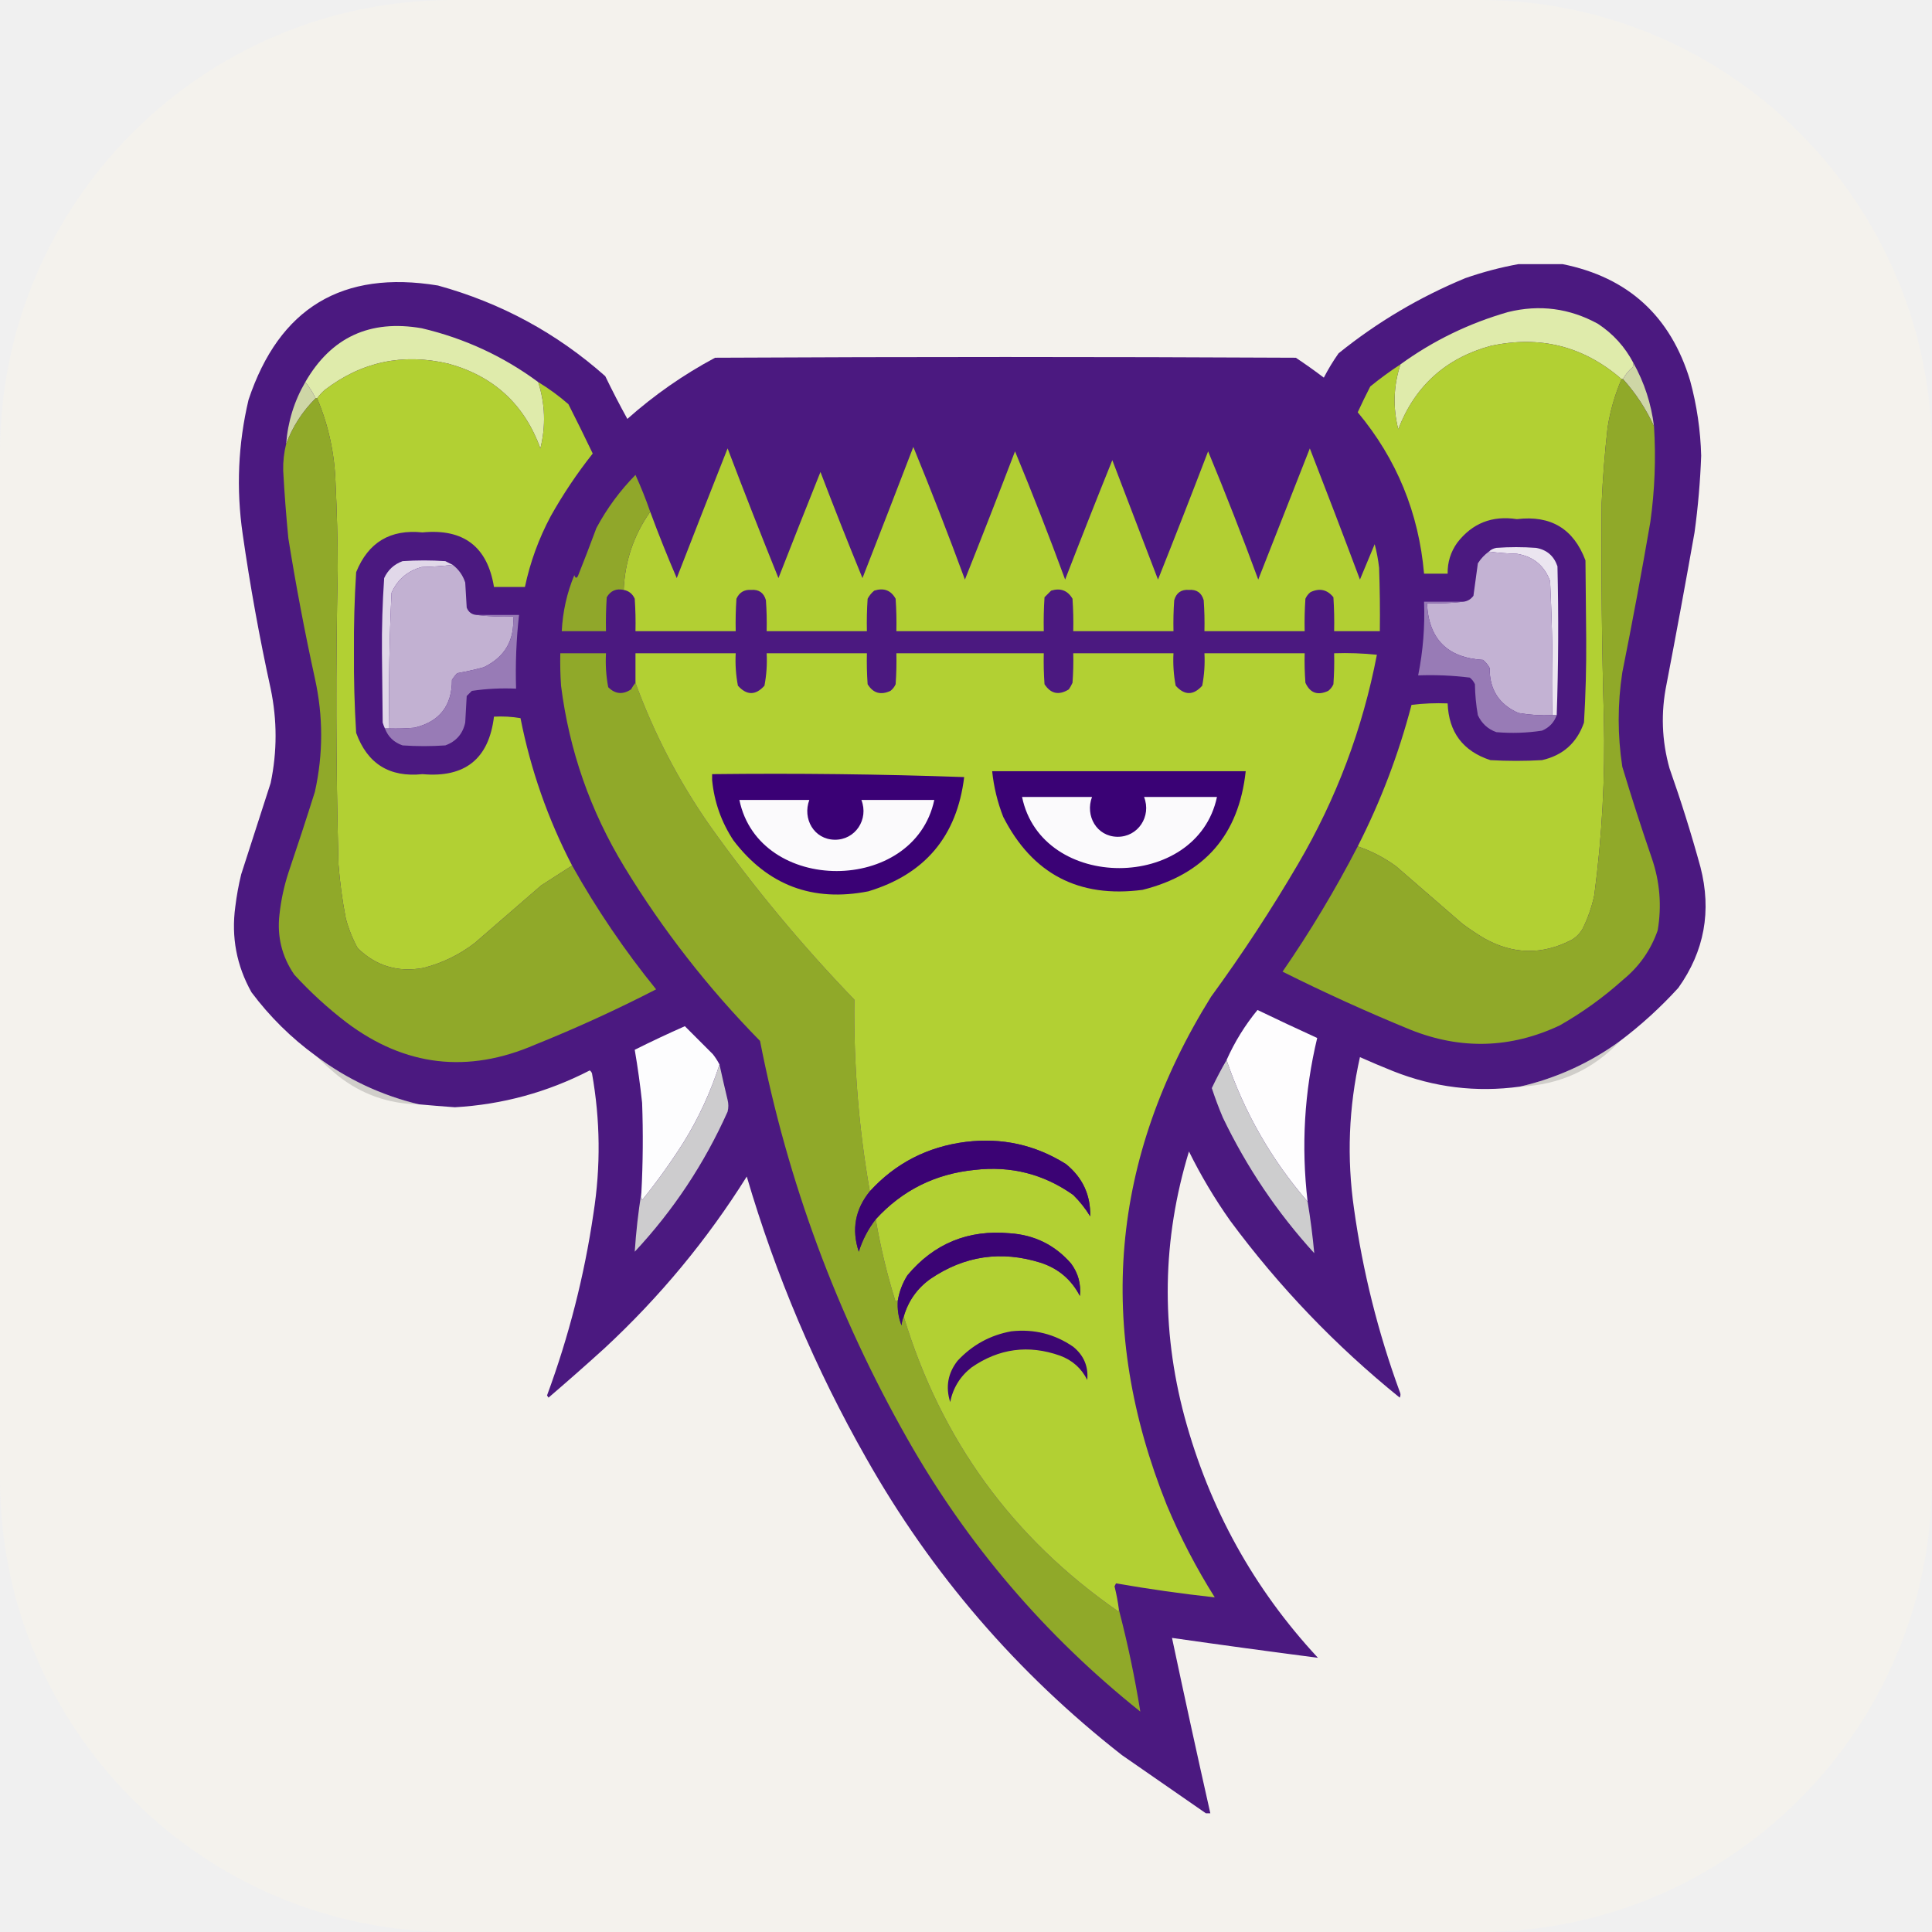
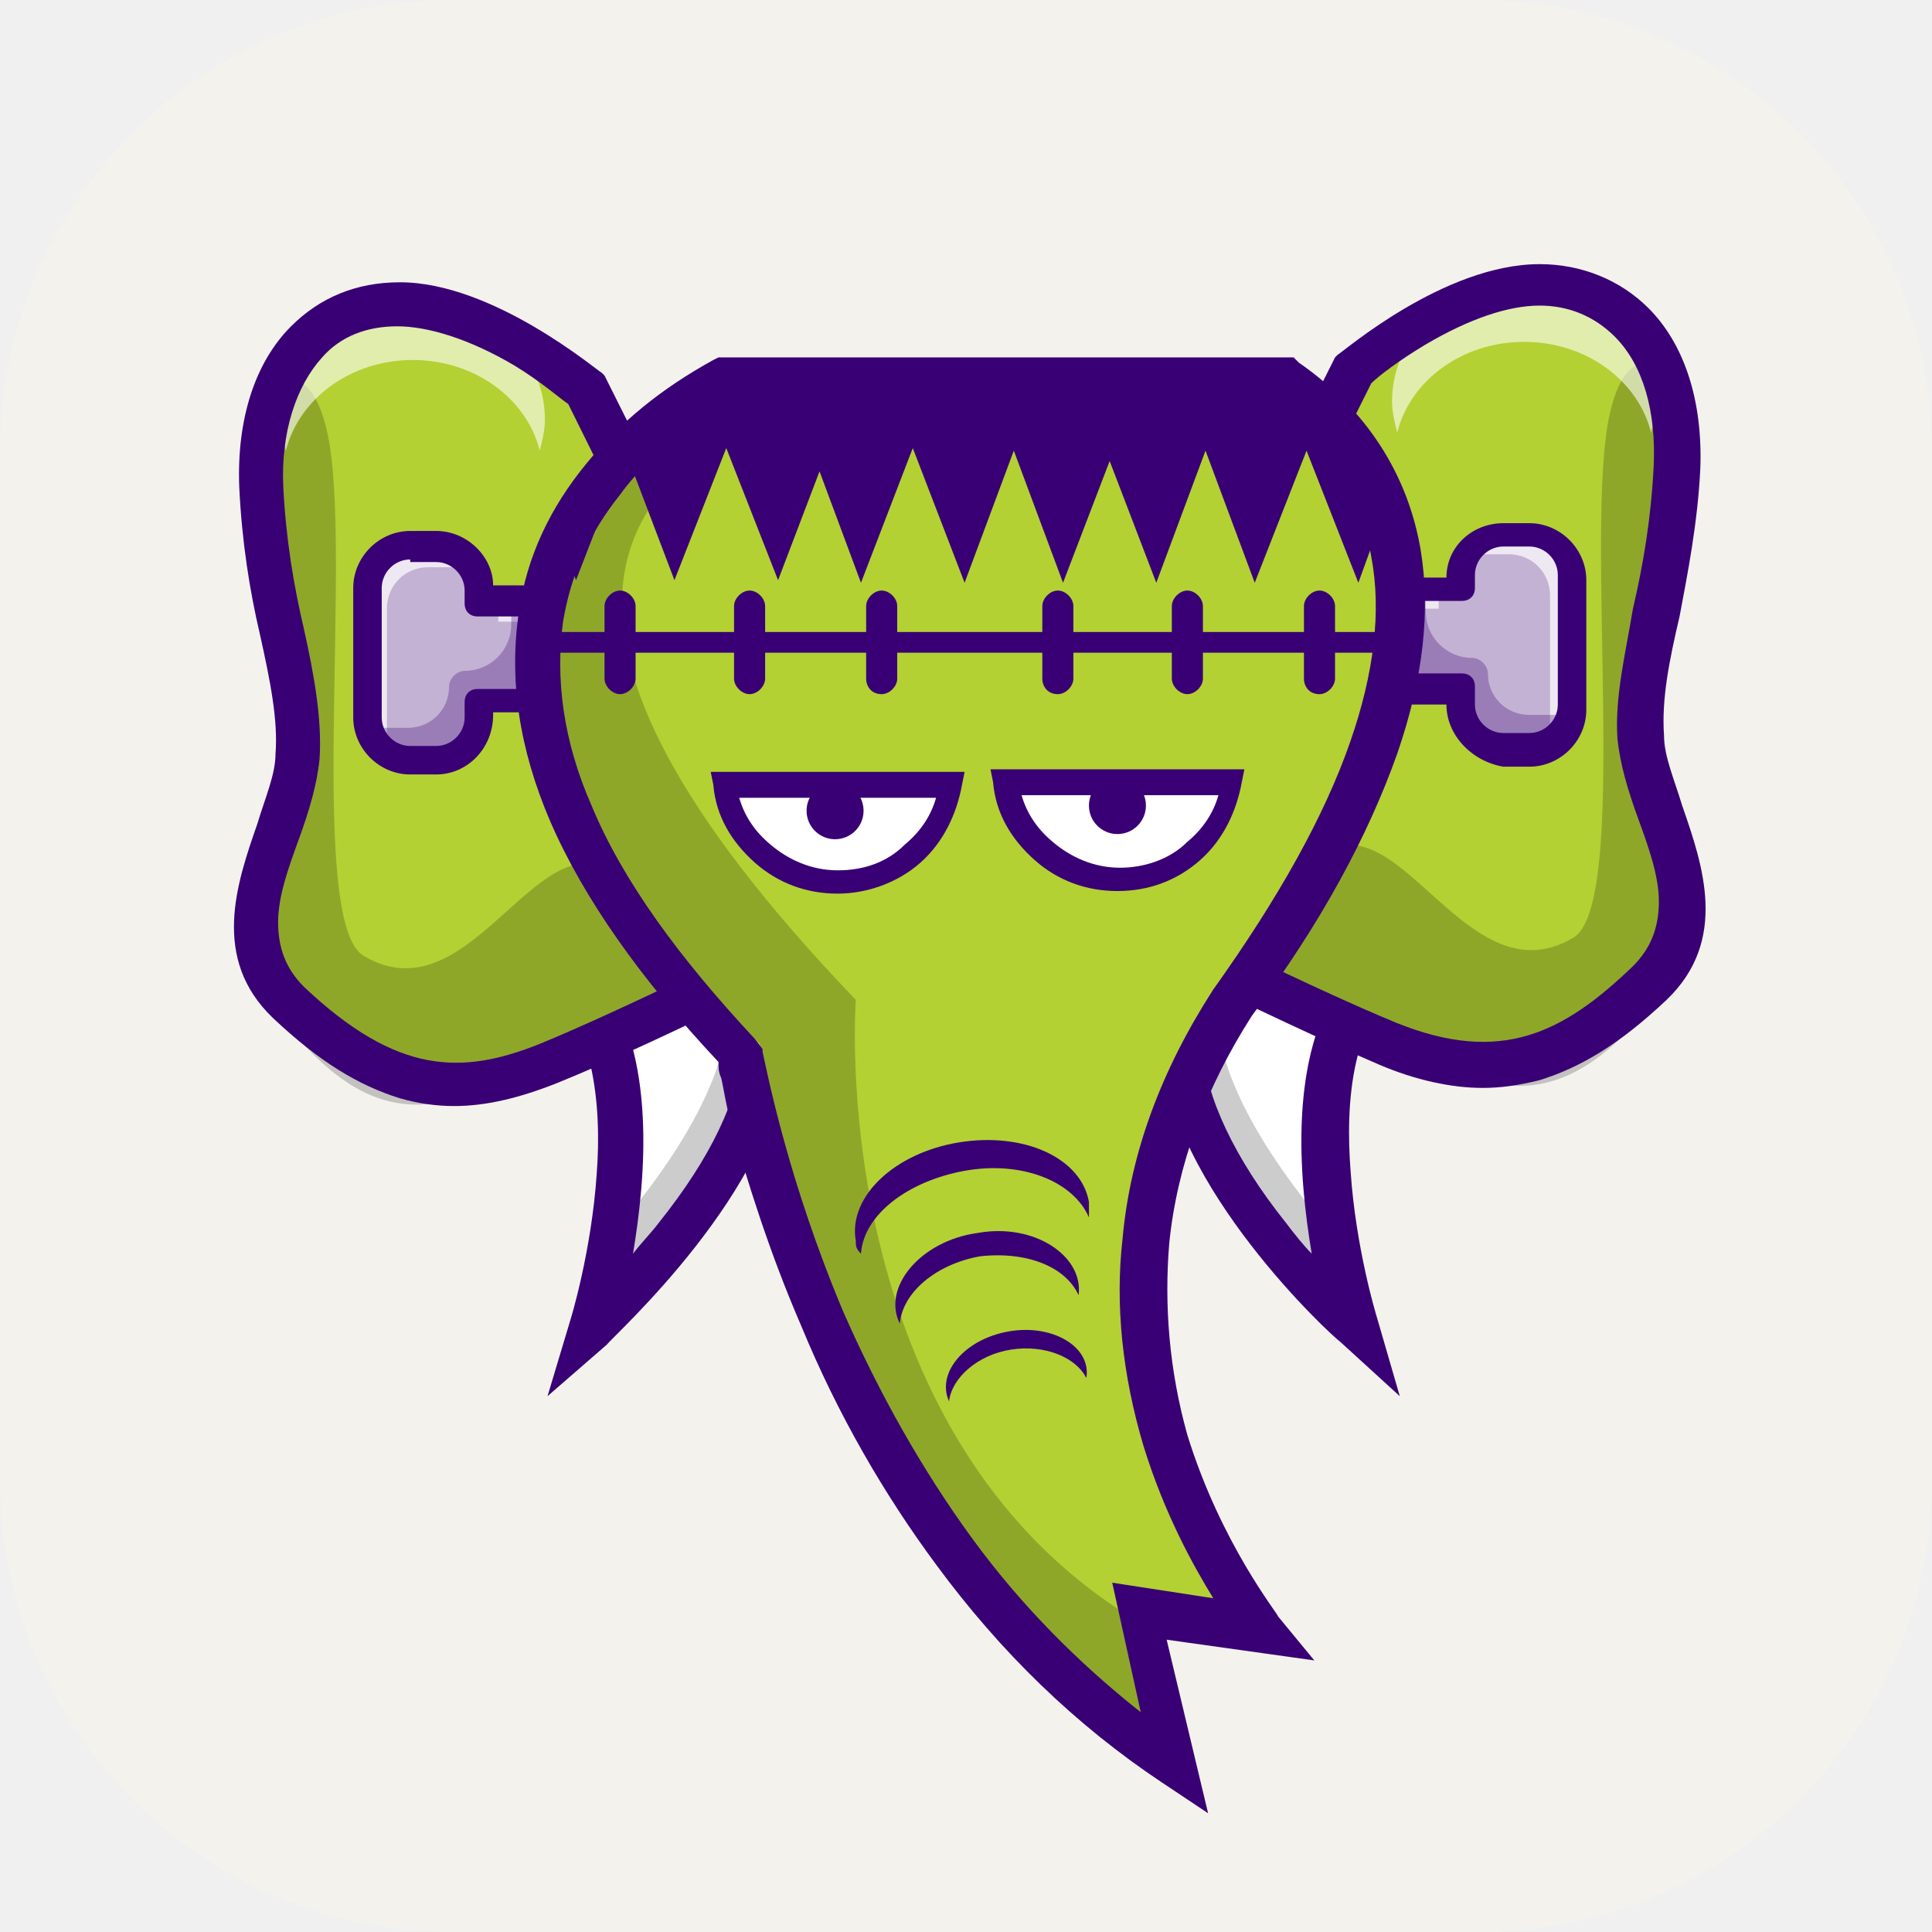
<svg xmlns="http://www.w3.org/2000/svg" width="256" height="256" viewBox="0 0 256 256" fill="none">
  <rect width="256" height="256" rx="60" fill="#F4F2ED" />
-   <path opacity="0.9" fill-rule="evenodd" clip-rule="evenodd" d="M201.195 35H207.055C215.734 36.744 221.365 41.887 223.949 50.43C224.836 53.679 225.328 57.023 225.414 60.391C225.291 63.788 224.998 67.178 224.535 70.547C223.348 77.261 222.111 83.967 220.824 90.664C220.058 94.411 220.189 98.122 221.215 101.796C222.738 106.108 224.106 110.473 225.316 114.882C226.82 120.705 225.843 126.044 222.386 130.898C220.038 133.476 217.456 135.83 214.672 137.929C210.662 140.851 206.234 142.869 201.39 143.984C195.617 144.773 190.018 144.089 184.594 141.933C183.118 141.341 181.653 140.722 180.199 140.077C178.703 146.745 178.443 153.451 179.418 160.195C180.573 168.459 182.602 176.578 185.473 184.413C185.603 184.674 185.603 184.934 185.473 185.194C176.973 178.322 169.484 170.51 163.012 161.757C160.952 158.845 159.124 155.775 157.543 152.577C153.998 164.233 153.803 175.951 156.957 187.733C160.248 199.888 166.141 210.532 174.633 219.667C168.182 218.831 161.736 217.952 155.297 217.03C156.94 224.788 158.632 232.536 160.375 240.272H159.789C156.08 237.698 152.369 235.126 148.656 232.557C134.736 221.659 123.44 208.541 114.77 193.202C108.054 181.389 102.78 168.954 98.95 155.898C93.699 164.279 87.416 171.864 80.102 178.651C77.659 180.867 75.185 183.048 72.68 185.194L72.485 184.901C75.37 177.097 77.432 169.013 78.637 160.78C79.61 154.581 79.545 148.397 78.442 142.226C78.384 142.07 78.282 141.935 78.149 141.835C72.538 144.727 66.581 146.355 60.278 146.718C58.682 146.605 57.087 146.475 55.493 146.327C50.485 145.125 45.928 142.977 41.821 139.882C38.574 137.514 35.742 134.714 33.325 131.484C31.348 127.954 30.632 124.178 31.177 120.156C31.353 118.709 31.613 117.275 31.958 115.859C33.259 111.824 34.561 107.788 35.864 103.75C36.733 99.591 36.733 95.425 35.864 91.25C34.376 84.462 33.138 77.621 32.153 70.742C31.288 64.761 31.548 58.837 32.934 52.969C36.999 40.796 45.365 35.751 58.032 37.832C66.38 40.133 73.769 44.137 80.2 49.844C81.124 51.758 82.101 53.647 83.129 55.508C86.669 52.356 90.57 49.636 94.751 47.402C120.401 47.272 146.052 47.272 171.703 47.402C172.967 48.243 174.204 49.122 175.414 50.039C175.992 48.916 176.643 47.842 177.367 46.816C182.463 42.704 188.062 39.383 194.164 36.855C196.484 36.048 198.828 35.429 201.195 35Z" fill="#390174" />
-   <path fill-rule="evenodd" clip-rule="evenodd" d="M216.429 48.086C216.459 48.287 216.425 48.492 216.332 48.672C215.793 49.111 215.369 49.632 215.062 50.234H214.867C209.851 45.871 204.056 44.407 197.484 45.84C191.553 47.475 187.484 51.154 185.277 56.875C184.545 53.978 184.643 51.114 185.57 48.281C189.889 45.146 194.641 42.835 199.828 41.348C204.006 40.321 207.976 40.842 211.742 42.91C213.756 44.24 215.318 45.965 216.429 48.086ZM71.313 50.625C72.239 53.517 72.337 56.447 71.606 59.414C69.476 53.573 65.407 49.83 59.399 48.184C53.35 46.767 47.882 47.939 42.993 51.699C42.634 52.025 42.307 52.385 42.017 52.773H41.821C41.445 52.009 40.987 51.289 40.454 50.625C43.88 44.682 49.023 42.306 55.884 43.496C61.541 44.828 66.684 47.204 71.313 50.625Z" fill="#DFEBAB" />
-   <path fill-rule="evenodd" clip-rule="evenodd" d="M214.867 50.234C213.976 52.296 213.359 54.444 213.012 56.68C212.639 59.99 212.378 63.312 212.23 66.64C212.154 76.147 212.252 85.652 212.523 95.156C212.707 103.005 212.283 110.818 211.254 118.593C210.93 120.152 210.405 121.662 209.691 123.085C209.342 123.696 208.837 124.201 208.226 124.55C204.357 126.55 200.517 126.485 196.703 124.355C195.694 123.753 194.717 123.101 193.773 122.402L184.984 114.785C183.414 113.642 181.723 112.763 179.906 112.148C182.955 106.163 185.33 99.913 187.035 93.398C188.613 93.206 190.209 93.141 191.82 93.203C191.965 97.026 193.853 99.532 197.484 100.722C199.764 100.853 202.041 100.853 204.32 100.722C207.097 100.093 208.953 98.433 209.887 95.742C210.109 92.035 210.207 88.322 210.179 84.609C210.146 81.159 210.115 77.708 210.082 74.258C208.512 70.069 205.484 68.246 201 68.789C197.723 68.285 195.086 69.326 193.09 71.914C192.217 73.141 191.793 74.508 191.82 76.015H188.695C187.992 67.942 185.062 60.813 179.906 54.629C180.434 53.478 180.986 52.338 181.566 51.211C182.849 50.165 184.186 49.187 185.57 48.281C184.643 51.114 184.545 53.979 185.277 56.875C187.484 51.154 191.553 47.475 197.484 45.84C204.056 44.407 209.851 45.872 214.867 50.234ZM71.313 50.625C72.729 51.485 74.069 52.465 75.317 53.555C76.417 55.723 77.492 57.904 78.54 60.097C76.466 62.712 74.605 65.487 72.973 68.398C71.387 71.368 70.248 74.493 69.555 77.773H65.454C64.583 72.433 61.425 70.024 55.981 70.547C51.721 70.105 48.791 71.862 47.192 75.82C46.969 79.331 46.872 82.849 46.899 86.367C46.873 89.95 46.971 93.533 47.192 97.109C48.687 101.21 51.617 103.033 55.981 102.578C61.626 103.082 64.784 100.543 65.454 94.961C66.629 94.896 67.808 94.962 68.969 95.156C70.317 101.998 72.595 108.508 75.805 114.687C74.442 115.571 73.074 116.45 71.704 117.324L62.915 124.941C60.871 126.516 58.592 127.623 56.079 128.261C52.701 128.871 49.804 127.992 47.388 125.624C46.715 124.388 46.191 123.077 45.825 121.718C45.359 119.33 45.033 116.917 44.849 114.492C44.507 101.474 44.475 88.449 44.751 75.43C44.742 71.587 44.644 67.744 44.458 63.906C44.328 60.031 43.514 56.32 42.016 52.773C42.306 52.385 42.634 52.025 42.993 51.699C47.882 47.939 53.35 46.767 59.399 48.184C65.407 49.83 69.476 53.573 71.606 59.414C72.337 56.447 72.239 53.517 71.313 50.625Z" fill="#B2D033" />
-   <path fill-rule="evenodd" clip-rule="evenodd" d="M216.429 48.086C217.883 50.689 218.795 53.489 219.164 56.484C218.117 54.198 216.75 52.115 215.062 50.234C215.369 49.632 215.793 49.111 216.332 48.672C216.426 48.487 216.459 48.291 216.429 48.086Z" fill="#CED6A6" />
-   <path fill-rule="evenodd" clip-rule="evenodd" d="M214.867 50.234H215.062C216.75 52.115 218.117 54.198 219.164 56.484C219.43 60.722 219.266 64.975 218.676 69.18C217.529 75.837 216.292 82.478 214.965 89.101C214.324 93.27 214.324 97.436 214.965 101.601C216.189 105.662 217.491 109.7 218.871 113.71C219.943 116.835 220.203 120.025 219.652 123.281C218.742 125.886 217.213 128.067 215.062 129.824C212.489 132.138 209.673 134.168 206.664 135.878C200.185 138.921 193.611 139.116 186.937 136.464C181.179 134.106 175.511 131.532 169.945 128.749C173.614 123.432 176.941 117.887 179.906 112.148C181.723 112.763 183.414 113.642 184.984 114.785L193.773 122.402C194.717 123.101 195.694 123.753 196.703 124.355C200.517 126.485 204.357 126.55 208.226 124.55C208.836 124.201 209.342 123.696 209.691 123.085C210.405 121.662 210.93 120.152 211.254 118.593C212.283 110.818 212.707 103.005 212.523 95.156C212.252 85.653 212.154 76.147 212.23 66.64C212.378 63.312 212.639 59.99 213.012 56.68C213.359 54.444 213.976 52.296 214.867 50.234Z" fill="#90A929" />
-   <path fill-rule="evenodd" clip-rule="evenodd" d="M40.454 50.625C40.987 51.289 41.445 52.009 41.821 52.773C40.074 54.513 38.771 56.531 37.915 58.828C38.137 55.884 38.983 53.15 40.454 50.625Z" fill="#CED6A6" />
-   <path fill-rule="evenodd" clip-rule="evenodd" d="M41.821 52.773H42.016C43.514 56.32 44.328 60.031 44.458 63.906C44.644 67.744 44.742 71.587 44.751 75.429C44.475 88.449 44.507 101.474 44.849 114.492C45.033 116.917 45.359 119.33 45.825 121.718C46.191 123.077 46.715 124.388 47.388 125.624C49.804 127.992 52.701 128.871 56.079 128.261C58.592 127.623 60.871 126.516 62.915 124.941L71.704 117.324C73.074 116.45 74.441 115.571 75.805 114.687C79.042 120.463 82.767 125.951 86.938 131.093C81.716 133.781 76.371 136.225 70.922 138.417C61.993 142.286 53.659 141.31 45.923 135.488C43.429 133.58 41.109 131.456 38.989 129.14C37.337 126.721 36.686 124.052 37.036 121.132C37.24 119.274 37.633 117.442 38.208 115.664C39.419 112.096 40.591 108.515 41.724 104.921C42.834 99.916 42.834 94.903 41.724 89.882C40.376 83.732 39.204 77.545 38.208 71.328C37.915 68.338 37.687 65.343 37.524 62.344C37.501 61.126 37.631 59.954 37.915 58.828C38.771 56.531 40.074 54.513 41.821 52.773Z" fill="#90A929" />
-   <path fill-rule="evenodd" clip-rule="evenodd" d="M82.641 78.164C82.806 74.347 83.978 70.897 86.157 67.812C87.252 70.772 88.424 73.703 89.672 76.601C91.899 70.865 94.145 65.135 96.411 59.414C98.598 65.166 100.845 70.895 103.149 76.601C104.985 71.906 106.84 67.219 108.715 62.539C110.512 67.249 112.368 71.937 114.282 76.601C116.547 70.815 118.793 65.02 121.02 59.219C123.406 65.036 125.685 70.896 127.856 76.797C130.108 71.148 132.322 65.484 134.496 59.804C136.826 65.423 139.04 71.088 141.137 76.797C143.182 71.508 145.265 66.235 147.387 60.976L153.442 76.797C155.694 71.148 157.908 65.484 160.082 59.804C162.408 65.416 164.623 71.08 166.723 76.797C169.004 70.996 171.281 65.202 173.559 59.414C175.81 65.193 178.024 70.988 180.199 76.797C180.852 75.228 181.504 73.665 182.152 72.109C182.424 73.135 182.619 74.18 182.738 75.234C182.836 78.033 182.869 80.832 182.836 83.632H176.781C176.814 82.134 176.781 80.636 176.684 79.14C175.871 78.123 174.861 77.895 173.656 78.457C173.358 78.688 173.123 78.99 172.973 79.336C172.875 80.766 172.842 82.199 172.875 83.632H159.594C159.626 82.264 159.594 80.897 159.496 79.531C159.216 78.545 158.565 78.089 157.543 78.164C156.521 78.089 155.87 78.545 155.59 79.531C155.492 80.897 155.46 82.264 155.492 83.632H142.211C142.244 82.199 142.211 80.766 142.114 79.336C141.473 78.24 140.53 77.882 139.281 78.261L138.403 79.14C138.305 80.636 138.273 82.134 138.305 83.632H118.774C118.806 82.199 118.774 80.766 118.676 79.336C118.055 78.216 117.111 77.858 115.844 78.261C115.482 78.557 115.183 78.922 114.965 79.336C114.868 80.766 114.835 82.2 114.868 83.632H101.586C101.619 82.264 101.586 80.897 101.489 79.531C101.209 78.545 100.558 78.089 99.536 78.164C98.611 78.105 97.96 78.495 97.582 79.336C97.485 80.766 97.452 82.2 97.485 83.632H84.204C84.236 82.199 84.204 80.766 84.106 79.336C83.817 78.688 83.329 78.297 82.641 78.164Z" fill="#B2CF33" />
-   <path fill-rule="evenodd" clip-rule="evenodd" d="M86.157 67.812C83.978 70.897 82.806 74.347 82.641 78.164C81.647 77.954 80.899 78.28 80.395 79.14C80.297 80.636 80.265 82.134 80.297 83.632H74.438C74.562 81.054 75.116 78.58 76.098 76.211C76.243 76.63 76.406 76.662 76.587 76.308C77.427 74.203 78.241 72.087 79.028 69.961C80.42 67.365 82.145 65.022 84.204 62.929C84.931 64.526 85.582 66.155 86.157 67.812Z" fill="#90A72A" />
-   <path fill-rule="evenodd" clip-rule="evenodd" d="M206.273 94.765H205.687C205.781 88.829 205.683 82.904 205.394 76.992C204.633 74.934 203.168 73.73 201 73.379C199.728 73.345 198.49 73.247 197.289 73.086C197.551 72.833 197.877 72.671 198.265 72.597C200.023 72.467 201.781 72.467 203.539 72.597C204.963 72.849 205.906 73.663 206.371 75.039C206.529 81.62 206.498 88.196 206.273 94.765Z" fill="#EBE5F0" />
-   <path fill-rule="evenodd" clip-rule="evenodd" d="M197.289 73.086C198.49 73.247 199.728 73.345 201 73.379C203.168 73.73 204.633 74.934 205.394 76.992C205.683 82.904 205.781 88.829 205.687 94.765C204.178 94.826 202.681 94.728 201.195 94.472C198.625 93.341 197.355 91.356 197.387 88.515C197.169 88.102 196.87 87.736 196.508 87.441C191.767 87.16 189.293 84.653 189.086 79.922C190.75 79.985 192.377 79.92 193.969 79.726C194.496 79.642 194.918 79.381 195.238 78.945C195.441 77.518 195.637 76.086 195.824 74.648C196.215 74.03 196.703 73.509 197.289 73.086Z" fill="#C3B2D3" />
-   <path fill-rule="evenodd" clip-rule="evenodd" d="M59.985 74.844C58.623 75.007 57.255 75.105 55.884 75.136C54.011 75.641 52.677 76.78 51.88 78.554C51.593 84.539 51.495 90.532 51.587 96.523H51.001C50.883 96.27 50.786 96.009 50.708 95.742L50.61 86.465C50.581 83.174 50.679 79.884 50.903 76.601C51.404 75.515 52.217 74.767 53.344 74.355C55.23 74.225 57.123 74.225 59.009 74.355L59.985 74.844Z" fill="#E1D8E9" />
-   <path fill-rule="evenodd" clip-rule="evenodd" d="M59.985 74.844C60.776 75.447 61.33 76.228 61.645 77.187L61.841 80.507C62.067 81.092 62.49 81.418 63.11 81.484C64.702 81.678 66.329 81.743 67.993 81.679C68.203 84.818 66.9 87.064 64.087 88.418C62.928 88.733 61.755 88.994 60.571 89.199C60.32 89.473 60.092 89.767 59.887 90.078C59.896 93.518 58.236 95.634 54.907 96.425C53.802 96.523 52.695 96.555 51.587 96.523C51.495 90.524 51.593 84.534 51.88 78.554C52.677 76.78 54.011 75.641 55.884 75.136C57.255 75.105 58.623 75.007 59.985 74.844Z" fill="#C2B1D2" />
-   <path fill-rule="evenodd" clip-rule="evenodd" d="M193.969 79.726C192.377 79.92 190.75 79.985 189.086 79.922C189.293 84.653 191.768 87.16 196.508 87.441C196.87 87.736 197.169 88.102 197.387 88.515C197.355 91.356 198.625 93.341 201.195 94.472C202.678 94.728 204.184 94.826 205.687 94.765H206.273C205.926 95.731 205.275 96.415 204.32 96.816C202.317 97.122 200.284 97.187 198.266 97.011C197.142 96.605 196.33 95.857 195.824 94.765C195.585 93.411 195.455 92.039 195.434 90.664C195.283 90.318 195.048 90.016 194.75 89.785C192.483 89.504 190.197 89.406 187.914 89.492C188.559 86.279 188.822 83.001 188.695 79.726H193.969ZM63.11 81.484H68.774C68.412 84.726 68.282 87.989 68.383 91.25C66.425 91.161 64.464 91.259 62.524 91.543L61.841 92.226L61.645 95.742C61.325 97.234 60.447 98.243 59.009 98.769C57.12 98.899 55.233 98.899 53.344 98.769C52.203 98.376 51.422 97.627 51.001 96.523H51.587C52.695 96.555 53.802 96.523 54.907 96.425C58.236 95.634 59.896 93.518 59.888 90.078C60.092 89.767 60.32 89.473 60.571 89.199C61.755 88.994 62.928 88.733 64.087 88.418C66.9 87.064 68.203 84.818 67.993 81.679C66.329 81.743 64.702 81.678 63.11 81.484Z" fill="#987BB6" />
-   <path fill-rule="evenodd" clip-rule="evenodd" d="M84.204 90.468C86.668 97.22 89.956 103.535 94.067 109.414C99.858 117.552 106.238 125.234 113.207 132.46C113.101 141.018 113.784 149.482 115.258 157.851C113.309 160.246 112.821 162.915 113.793 165.859C114.289 164.281 115.038 162.848 116.039 161.562C116.672 165.263 117.552 168.917 118.676 172.499C118.751 172.391 118.849 172.326 118.969 172.304C118.881 173.452 119.044 174.559 119.457 175.624C119.495 175.193 119.592 174.802 119.75 174.452C124.691 190.783 134.164 203.803 148.168 213.515C148.246 213.47 148.279 213.405 148.266 213.319C149.425 217.764 150.37 222.261 151.098 226.796C138.465 216.706 128.179 204.662 120.239 190.663C110.874 174.159 104.364 156.581 100.708 137.929C93.823 130.918 87.833 123.236 82.739 114.882C78.23 107.475 75.43 99.467 74.341 90.859C74.243 89.429 74.21 87.995 74.243 86.562H80.297C80.212 88.066 80.311 89.574 80.591 91.054C81.507 91.975 82.516 92.073 83.618 91.347C83.785 91.037 83.981 90.743 84.204 90.468Z" fill="#90A929" />
-   <path fill-rule="evenodd" clip-rule="evenodd" d="M148.266 213.319C148.279 213.405 148.246 213.47 148.168 213.515C134.164 203.803 124.691 190.783 119.75 174.452C120.348 172.39 121.52 170.729 123.266 169.472C127.793 166.388 132.676 165.672 137.914 167.323C140.238 168.085 141.963 169.55 143.09 171.718C143.258 170.137 142.867 168.705 141.918 167.421C139.781 164.969 137.079 163.635 133.813 163.417C128.292 162.912 123.768 164.767 120.239 168.984C119.593 170.013 119.17 171.12 118.969 172.304C118.849 172.326 118.751 172.391 118.676 172.499C117.552 168.917 116.672 165.263 116.039 161.562C119.541 157.728 123.903 155.547 129.125 155.019C133.939 154.455 138.301 155.562 142.211 158.339C143.072 159.188 143.827 160.139 144.457 161.171C144.525 158.345 143.451 156.033 141.235 154.238C137.175 151.693 132.748 150.717 127.953 151.308C122.886 151.953 118.654 154.134 115.258 157.851C113.784 149.482 113.101 141.018 113.207 132.46C106.238 125.234 99.858 117.552 94.067 109.414C89.956 103.535 86.668 97.22 84.204 90.468V86.562H97.485C97.408 88.001 97.506 89.444 97.778 90.859C98.95 92.161 100.122 92.161 101.293 90.859C101.565 89.444 101.663 88.001 101.586 86.562H114.868C114.835 87.931 114.868 89.298 114.965 90.664C115.691 91.849 116.7 92.142 117.993 91.543C118.29 91.311 118.525 91.009 118.676 90.664C118.774 89.298 118.806 87.931 118.774 86.562H138.305C138.273 87.931 138.305 89.298 138.403 90.664C139.232 91.937 140.306 92.164 141.625 91.347C141.813 91.069 141.977 90.775 142.114 90.468C142.211 89.168 142.244 87.866 142.211 86.562H155.492C155.415 88.001 155.514 89.444 155.785 90.859C156.957 92.161 158.129 92.161 159.301 90.859C159.573 89.444 159.671 88.001 159.594 86.562H172.875C172.842 87.866 172.875 89.168 172.973 90.468C173.594 91.835 174.604 92.193 176 91.543C176.298 91.312 176.533 91.01 176.684 90.664C176.781 89.298 176.814 87.931 176.781 86.562C178.674 86.497 180.562 86.563 182.445 86.757C180.551 96.6 177.068 105.844 171.996 114.492C168.454 120.541 164.608 126.408 160.473 132.07C147.132 153.507 145.179 175.967 154.613 199.452C156.389 203.689 158.512 207.772 160.961 211.659C156.581 211.178 152.217 210.559 147.875 209.804L147.68 210.194C147.938 211.223 148.133 212.267 148.266 213.319Z" fill="#B2D033" />
-   <path fill-rule="evenodd" clip-rule="evenodd" d="M131.469 102.187H165.063C164.156 110.612 159.6 115.853 151.391 117.91C142.939 119.02 136.787 115.797 132.934 108.242C132.172 106.3 131.679 104.263 131.469 102.187Z" fill="#3A0275" />
-   <path fill-rule="evenodd" clip-rule="evenodd" d="M127.758 102.968C116.63 102.578 105.494 102.447 94.36 102.578V103.359C94.174 103.082 94.109 102.756 94.165 102.382H127.953C128 102.635 127.935 102.83 127.758 102.968Z" fill="#B2D033" />
-   <path fill-rule="evenodd" clip-rule="evenodd" d="M127.758 102.968C126.807 110.786 122.576 115.832 115.063 118.105C107.686 119.553 101.729 117.307 97.192 111.367C95.585 108.933 94.641 106.264 94.36 103.359V102.578C105.56 102.448 116.692 102.578 127.758 102.968Z" fill="#3A0175" />
-   <path fill-rule="evenodd" clip-rule="evenodd" d="M173.266 159.218C168.484 153.696 164.904 147.446 162.524 140.468C163.596 138.062 164.963 135.849 166.625 133.828C169.249 135.091 171.886 136.328 174.535 137.538C172.828 144.667 172.404 151.893 173.266 159.218Z" fill="#FEFDFE" />
-   <path fill-rule="evenodd" clip-rule="evenodd" d="M95.336 141.054C94.171 144.687 92.564 148.164 90.551 151.406C88.874 154.046 87.048 156.589 85.083 159.023C84.987 158.707 84.953 158.375 84.985 158.046C85.196 154.078 85.228 150.103 85.083 146.132C84.832 143.779 84.506 141.434 84.106 139.101C86.294 138.007 88.509 136.965 90.747 135.976L94.457 139.687C94.793 140.114 95.088 140.571 95.336 141.054Z" fill="#FDFDFE" />
-   <path opacity="0.15" fill-rule="evenodd" clip-rule="evenodd" d="M214.672 137.929C211.08 141.742 206.654 143.76 201.39 143.984C206.234 142.869 210.662 140.851 214.672 137.929Z" fill="#010003" />
-   <path fill-rule="evenodd" clip-rule="evenodd" d="M162.524 140.468C164.904 147.446 168.484 153.696 173.266 159.218C173.642 161.485 173.935 163.765 174.145 166.054C169.234 160.665 165.199 154.675 162.035 148.085C161.492 146.804 161.004 145.501 160.57 144.179C161.169 142.915 161.821 141.677 162.524 140.468Z" fill="#CDCDCE" />
-   <path opacity="0.152" fill-rule="evenodd" clip-rule="evenodd" d="M41.821 139.882C45.928 142.977 50.485 145.125 55.493 146.327C51.477 146.272 47.897 145.003 44.751 142.519C43.745 141.674 42.767 140.794 41.821 139.882Z" fill="#010002" />
-   <path fill-rule="evenodd" clip-rule="evenodd" d="M95.336 141.054C95.677 142.621 96.035 144.183 96.411 145.742C96.541 146.254 96.541 146.791 96.411 147.304C93.33 154.187 89.228 160.372 84.106 165.859C84.277 163.242 84.57 160.635 84.985 158.046C84.953 158.375 84.987 158.707 85.083 159.023C87.048 156.589 88.874 154.046 90.551 151.406C92.564 148.164 94.171 144.687 95.336 141.054Z" fill="#CDCCCE" />
-   <path fill-rule="evenodd" clip-rule="evenodd" d="M116.039 161.562C115.038 162.848 114.289 164.281 113.793 165.859C112.821 162.915 113.309 160.246 115.258 157.851C118.654 154.134 122.886 151.953 127.953 151.308C132.748 150.717 137.175 151.693 141.235 154.238C143.451 156.033 144.525 158.345 144.457 161.171C143.827 160.139 143.072 159.188 142.211 158.339C138.301 155.562 133.939 154.455 129.125 155.019C123.903 155.547 119.541 157.728 116.039 161.562Z" fill="#3B0374" />
-   <path fill-rule="evenodd" clip-rule="evenodd" d="M119.75 174.452C119.592 174.802 119.495 175.193 119.457 175.624C119.044 174.559 118.881 173.452 118.969 172.304C119.17 171.12 119.593 170.013 120.239 168.984C123.768 164.767 128.292 162.912 133.813 163.417C137.079 163.635 139.781 164.969 141.918 167.421C142.867 168.705 143.258 170.137 143.09 171.718C141.963 169.55 140.238 168.085 137.914 167.323C132.676 165.672 127.793 166.388 123.266 169.472C121.52 170.729 120.348 172.39 119.75 174.452Z" fill="#3B0474" />
-   <path fill-rule="evenodd" clip-rule="evenodd" d="M134.008 176.405C137.013 176.075 139.747 176.759 142.211 178.456C143.613 179.599 144.232 181.064 144.067 182.851C143.297 181.307 142.092 180.233 140.453 179.628C136.28 178.154 132.374 178.674 128.735 181.191C127.225 182.374 126.281 183.904 125.903 185.78C125.273 183.773 125.598 181.95 126.879 180.312C128.833 178.212 131.209 176.91 134.008 176.405Z" fill="#3D0673" />
-   <path d="M107.239 105.996H97.973C100.571 118.574 121.137 118.542 123.798 105.996H114.138C115.146 108.566 113.33 111.316 110.59 111.269C107.85 111.22 106.312 108.488 107.239 105.996ZM144.695 105.605H135.429C138.028 118.183 158.593 118.152 161.254 105.605H151.595C152.602 108.175 150.786 110.925 148.046 110.878C145.306 110.83 143.768 108.097 144.695 105.605Z" fill="#FBFAFC" />
+   <path d="M185.137 126.649H161.109C144.633 144.841 179.302 175.734 179.302 175.734C179.302 175.734 167.974 139.349 185.137 126.649Z" fill="white" />
+   <g opacity="0.20">
+     <path d="M161.796 126.649C161.796 126.649 162.139 126.649 162.482 126.649C156.99 139.349 170.034 156.169 177.929 165.093C178.958 171.272 180.331 175.734 180.331 175.734C180.331 175.734 145.663 144.498 161.796 126.649Z" fill="black" />
+   </g>
+   <path d="M185.48 185.002L177.585 177.794C176.556 177.107 154.931 157.199 153.901 139.006C153.558 133.514 155.274 128.708 159.05 124.589C160.079 123.56 160.766 123.56 162.139 123.56C162.825 123.56 163.855 123.56 164.885 123.56C166.945 123.56 169.691 123.56 173.123 123.56C179.302 123.56 185.137 123.56 185.137 123.56H194.062L186.853 128.708C178.958 134.544 178.272 146.214 178.958 155.139C179.645 165.437 182.391 174.361 182.391 174.361L185.48 185.002ZM162.139 129.738C160.079 132.484 159.393 135.574 159.393 139.006C159.736 145.185 163.512 153.423 170.377 162.004C171.407 163.377 172.78 165.093 173.81 166.123C172.093 155.826 170.72 140.036 177.929 129.738C171.75 129.738 164.885 129.738 162.139 129.738Z" fill="#390075" />
+   <path d="M72.893 126.649H96.921C113.054 144.841 78.385 175.734 78.385 175.734C78.385 175.734 89.712 139.349 72.893 126.649Z" fill="white" />
+   <g opacity="0.20">
+     <path d="M95.891 126.649C95.891 126.649 95.547 126.649 95.204 126.649C100.696 139.349 87.653 156.169 79.758 165.093C78.728 171.272 77.355 175.734 77.355 175.734C77.355 175.734 112.024 144.498 95.891 126.649Z" fill="black" />
+   </g>
+   <path d="M72.549 185.002L75.639 174.705C75.639 174.705 78.385 165.78 79.071 155.482C79.758 146.558 78.728 134.544 71.177 129.052L63.968 123.903H72.893C72.893 123.903 79.071 123.903 84.907 123.903C88.339 123.903 91.085 123.903 93.145 123.903C94.174 123.903 95.204 123.903 95.891 123.903C97.264 123.903 98.294 123.903 98.98 124.933C102.756 129.052 104.129 133.857 104.129 139.349C103.099 157.542 81.131 177.107 80.444 178.137L72.549 185.002ZM79.758 129.738C86.966 140.036 85.593 155.826 83.877 166.123C84.907 164.75 86.28 163.377 87.309 162.004C94.174 153.423 97.95 145.528 98.294 139.006C98.637 135.573 97.607 132.484 95.548 129.738C92.802 129.738 85.936 129.738 79.758 129.738Z" fill="#390075" />
+   <path d="M178.958 49.417C178.958 49.417 192.345 38.089 203.673 38.089C215 38.089 222.552 47.7 221.865 62.117C221.179 76.534 216.373 88.204 217.06 97.816C217.746 107.427 228.387 120.814 218.089 130.425C207.792 140.036 198.524 144.498 183.764 138.32C169.004 132.141 143.603 119.441 143.603 119.441L178.958 49.417Z" fill="#B3D133" />
+   <path d="M190.972 141.066C185.137 137.976 173.123 134.544 166.601 130.425C167.631 126.306 168.318 122.53 170.377 118.754C183.077 97.472 192.345 133.857 208.478 124.246C216.03 119.784 209.851 70.355 213.284 54.909C215 47.357 218.089 47.357 220.492 49.074C221.865 52.849 222.208 57.312 222.208 62.46C221.865 77.22 217.746 89.234 218.089 99.189C218.433 109.143 227.357 122.53 219.119 132.828C210.881 142.782 202.986 147.244 190.972 141.066Z" fill="black" fill-opacity="0.2" />
+   <path d="M201.957 45.298C193.718 45.298 186.853 50.447 185.137 57.312C184.794 55.939 184.451 54.566 184.451 53.193C184.451 44.268 192.345 37.403 201.957 37.403C211.568 37.403 219.462 44.611 219.462 53.193C219.462 54.566 219.119 55.939 218.776 57.312C217.06 50.447 210.195 45.298 201.957 45.298Z" fill="white" fill-opacity="0.6" />
+   <path d="M196.464 144.155C192.345 144.155 187.54 143.125 182.734 141.066C168.318 134.887 142.917 122.187 142.573 122.187L140.171 120.814L176.899 47.357L177.242 47.014C177.929 46.671 191.316 35 204.016 35C209.508 35 214.657 37.059 218.433 40.835C223.238 45.641 225.641 53.193 225.298 62.117C224.954 69.325 223.581 76.191 222.552 81.683C221.179 87.518 220.149 92.667 220.492 97.472C220.492 100.218 221.865 103.308 222.895 106.74C225.641 114.635 229.074 124.589 220.835 132.484C214.657 138.32 209.508 141.409 204.016 143.125C201.27 143.812 198.867 144.155 196.464 144.155ZM148.065 118.068C154.931 121.5 173.466 130.768 185.137 135.574C198.867 141.066 207.105 136.947 216.373 128.022C218.776 125.619 219.806 122.873 219.806 119.441C219.806 116.008 218.433 112.232 217.06 108.456C215.687 104.681 214.657 101.248 214.314 97.816C213.97 92.323 215.343 86.831 216.373 80.653C217.746 74.817 218.776 68.639 219.119 61.774C219.462 54.566 217.746 48.387 213.97 44.611C211.224 41.865 207.792 40.492 204.016 40.492C199.897 40.492 194.748 42.208 188.913 45.641C185.48 47.7 182.734 49.76 181.704 50.79L148.065 118.068Z" fill="#390075" />
+   <path d="M77.698 51.476C77.698 51.476 64.311 40.149 52.984 40.149C41.657 40.149 34.105 50.103 34.448 64.52C34.792 78.937 39.941 90.264 39.597 100.218C38.911 109.83 28.27 123.216 38.567 132.828C48.865 142.439 58.133 146.901 72.893 140.722C87.653 134.544 113.054 121.843 113.054 121.843L77.698 51.476Z" fill="#B3D133" />
+   <path d="M65.684 143.469C71.52 140.379 83.534 136.947 90.056 132.828C89.026 128.709 88.339 124.933 86.28 121.157C73.579 99.875 64.311 136.26 48.179 126.649C40.627 122.187 46.806 72.758 43.373 57.312C41.657 49.76 38.567 49.417 36.165 51.476C34.792 55.252 34.448 59.715 34.448 64.863C34.792 79.623 38.911 91.637 38.567 101.592C38.224 111.546 29.3 124.933 37.538 135.231C45.776 145.528 53.671 149.647 65.684 143.469Z" fill="black" fill-opacity="0.2" />
+   <path d="M54.7 47.701C62.938 47.701 69.804 52.849 71.52 59.715C71.863 58.342 72.206 56.968 72.206 55.596C72.206 46.671 64.311 39.806 54.7 39.806C45.089 39.806 37.194 46.671 37.194 55.596C37.194 56.968 37.538 58.342 37.881 59.715C39.597 52.849 46.462 47.701 54.7 47.701Z" fill="white" fill-opacity="0.6" />
+   <path d="M60.192 146.558C57.79 146.558 55.387 146.215 52.984 145.528C47.492 143.812 42.343 140.722 36.164 134.887C27.926 126.992 31.359 117.038 34.105 109.143C35.135 105.71 36.508 102.621 36.508 99.875C36.851 95.413 35.821 90.264 34.448 84.085C33.075 78.25 32.045 71.728 31.702 64.52C31.359 55.595 33.762 48.044 38.567 43.238C42.343 39.462 47.149 37.403 52.984 37.403C65.341 37.403 79.071 49.074 79.758 49.417L80.101 49.76L116.829 123.216L114.083 124.589C113.74 124.589 88.339 137.633 73.922 143.468C68.774 145.528 64.311 146.558 60.192 146.558ZM52.641 43.238C48.522 43.238 45.089 44.611 42.686 47.357C39.254 51.133 37.194 57.312 37.538 64.52C37.881 71.385 38.911 77.564 40.284 83.399C41.657 89.578 42.686 95.413 42.343 100.562C42 103.994 40.97 107.427 39.597 111.203C38.224 114.978 36.851 118.754 36.851 122.187C36.851 125.619 37.881 128.365 40.284 130.768C52.641 142.439 61.222 142.439 71.52 138.32C83.19 133.514 101.726 124.246 108.591 120.814L75.296 53.536C74.266 52.849 71.52 50.447 68.087 48.387C62.252 44.954 56.76 43.238 52.641 43.238Z" fill="#390075" />
+   <path d="M155.617 233.744C107.562 201.822 97.951 139.349 97.951 139.349C56.417 95.756 69.117 64.863 95.891 50.103H170.377C189.256 63.147 194.748 89.921 163.512 132.484C134.679 176.764 167.288 215.552 167.288 215.552L151.155 213.149L155.617 233.744Z" fill="#B3D133" />
+   <path d="M113.054 50.103C78.728 61.431 66.028 83.056 113.397 132.484C113.397 132.484 109.278 187.405 148.066 213.149C149.782 214.865 152.185 227.909 152.185 227.909C96.234 197.703 100.696 138.32 100.696 138.32C48.178 83.399 72.893 56.968 113.054 50.103Z" fill="black" fill-opacity="0.2" />
+   <path d="M185.137 77.907V91.294H193.375V93.353C193.375 96.443 195.778 98.845 198.867 98.845H202.3C205.389 98.845 207.792 96.443 207.792 93.353V76.191C207.792 73.101 205.389 70.698 202.3 70.698H198.867C195.778 70.698 193.375 73.101 193.375 76.191V77.907H185.137Z" fill="#C3B2D3" />
+   <g opacity="0.7">
+     <path d="M190.629 78.936V80.653H185.137V77.907H190.629C190.972 78.25 190.629 78.593 190.629 78.936Z" fill="white" />
+     <path d="M205.389 96.099V78.937C205.389 75.847 202.986 73.445 199.897 73.445H196.464C195.778 73.445 194.748 73.788 194.062 74.131C195.091 72.072 196.808 71.042 199.21 71.042H202.643C205.732 71.042 208.135 73.445 208.135 76.534V93.697C208.135 96.099 206.762 97.816 205.046 98.845C205.389 97.816 205.389 96.786 205.389 96.099Z" fill="white" />
+   </g>
+   <g opacity="0.3">
+     <path d="M188.913 77.907V80.996C188.913 84.428 191.659 87.175 195.091 87.175C196.121 87.175 197.151 88.204 197.151 89.234C197.151 92.323 199.554 94.726 202.643 94.726H206.076C206.762 94.726 207.105 94.726 207.792 94.383C207.449 97.129 205.046 98.845 202.3 98.845H198.867C195.778 98.845 193.375 96.442 193.375 93.353V91.294H185.137V77.907H188.913Z" fill="#390075" />
+   </g>
+   <path d="M191.659 93.353H185.137C184.107 93.353 183.421 92.667 183.421 91.637V78.25C183.421 77.22 184.107 76.534 185.137 76.534H191.659C191.659 72.415 195.091 69.325 199.21 69.325H202.643C206.762 69.325 210.195 72.758 210.195 76.877V94.04C210.195 98.159 206.762 101.591 202.643 101.591H199.21C195.091 100.905 191.659 97.472 191.659 93.353ZM199.21 72.415C197.151 72.415 195.435 74.131 195.435 76.191V77.907C195.435 78.937 194.748 79.623 193.718 79.623H187.197V89.234H193.718C194.748 89.234 195.435 89.921 195.435 90.951V93.353C195.435 95.413 197.151 97.129 199.21 97.129H202.643C204.703 97.129 206.419 95.413 206.419 93.353V76.191C206.419 74.131 204.703 72.415 202.643 72.415H199.21Z" fill="#390075" />
+   <path d="M71.177 86.488H185.48C186.167 86.488 186.853 85.802 186.853 85.115C186.853 84.429 186.167 83.742 185.48 83.742H71.177C70.49 83.742 69.803 84.429 69.803 85.115C69.803 85.802 70.49 86.488 71.177 86.488Z" fill="#390075" />
+   <path d="M174.839 91.98C175.869 91.98 176.899 90.951 176.899 89.921V80.31C176.899 79.28 175.869 78.25 174.839 78.25C173.81 78.25 172.78 79.28 172.78 80.31V89.921C172.78 90.951 173.466 91.98 174.839 91.98Z" fill="#390075" />
+   <path d="M157.333 91.98C158.363 91.98 159.393 90.951 159.393 89.921V80.31C159.393 79.28 158.363 78.25 157.333 78.25C156.304 78.25 155.274 79.28 155.274 80.31V89.921C155.274 90.951 156.304 91.98 157.333 91.98Z" fill="#390075" />
+   <path d="M140.171 91.98C141.2 91.98 142.23 90.951 142.23 89.921V80.31C142.23 79.28 141.2 78.25 140.171 78.25C139.141 78.25 138.111 79.28 138.111 80.31V89.921C138.111 90.951 138.798 91.98 140.171 91.98Z" fill="#390075" />
+   <path d="M82.161 91.98C83.191 91.98 84.22 90.951 84.22 89.921V80.31C84.22 79.28 83.191 78.25 82.161 78.25C81.131 78.25 80.101 79.28 80.101 80.31V89.921C80.101 90.951 81.131 91.98 82.161 91.98Z" fill="#390075" />
+   <path d="M99.323 91.98C100.353 91.98 101.383 90.951 101.383 89.921V80.31C101.383 79.28 100.353 78.25 99.323 78.25C98.294 78.25 97.264 79.28 97.264 80.31V89.921C97.264 90.951 98.294 91.98 99.323 91.98Z" fill="#390075" />
+   <path d="M116.829 91.98C117.859 91.98 118.889 90.951 118.889 89.921V80.31C118.889 79.28 117.859 78.25 116.829 78.25C115.8 78.25 114.77 79.28 114.77 80.31V89.921C114.77 90.951 115.456 91.98 116.829 91.98Z" fill="#390075" />
+   <path d="M71.52 79.623V93.01H63.282V95.07C63.282 98.159 60.879 100.562 57.789 100.562H54.357C51.268 100.562 48.865 98.159 48.865 95.07V77.907C48.865 74.818 51.268 72.415 54.357 72.415H57.789C60.879 72.415 63.282 74.818 63.282 77.907V79.623H71.52Z" fill="#C3B2D3" />
+   <g opacity="0.7">
+     <path d="M66.028 80.653V82.369H71.52V79.623H66.028C66.028 79.966 66.028 80.31 66.028 80.653Z" fill="white" />
+     <path d="M51.268 97.816V80.653C51.268 77.564 53.67 75.161 56.76 75.161H60.192C60.879 75.161 61.908 75.504 62.595 75.847C61.565 73.788 59.849 72.758 57.446 72.758H54.014C50.924 72.758 48.522 75.161 48.522 78.25V95.413C48.522 97.816 49.895 99.532 51.611 100.562C51.611 99.532 51.268 98.845 51.268 97.816Z" fill="white" />
+   </g>
+   <g opacity="0.3">
+     <path d="M67.744 79.623V82.712C67.744 86.145 64.998 88.891 61.565 88.891C60.536 88.891 59.506 89.921 59.506 90.951C59.506 94.04 57.103 96.442 54.014 96.442H50.581C49.895 96.442 49.551 96.442 48.865 96.099C49.208 98.845 51.611 100.562 54.357 100.562H57.789C60.879 100.562 63.282 98.159 63.282 95.07V93.01H71.52V79.623H67.744Z" fill="#390075" />
+   </g>
+   <path d="M57.79 102.621H54.357C50.238 102.621 46.806 99.189 46.806 95.07V77.907C46.806 73.788 50.238 70.355 54.357 70.355H57.79C61.909 70.355 65.341 73.788 65.341 77.564H71.863C72.893 77.564 73.579 78.25 73.579 79.28V92.667C73.579 93.697 72.893 94.383 71.863 94.383H65.341V94.726C65.341 99.189 61.909 102.621 57.79 102.621ZM54.357 74.131C52.298 74.131 50.581 75.847 50.581 77.907V95.07C50.581 97.129 52.298 98.845 54.357 98.845H57.79C59.849 98.845 61.566 97.129 61.566 95.07V93.01C61.566 91.98 62.252 91.294 63.282 91.294H69.804V81.683H63.282C62.252 81.683 61.566 80.996 61.566 79.966V78.25C61.566 76.191 59.849 74.474 57.79 74.474H54.357V74.131Z" fill="#390075" />
+   <path d="M127.814 155.139C120.262 156.512 114.427 160.974 114.083 166.123C113.397 165.437 113.397 165.093 113.397 164.407C112.367 158.572 118.546 152.736 127.127 151.363C135.708 149.99 143.26 153.423 144.29 159.258C144.29 159.945 144.29 160.631 144.29 161.318C142.23 156.512 135.365 153.766 127.814 155.139Z" fill="#390075" />
+   <path d="M129.873 166.466C124.038 167.496 119.575 171.272 119.232 175.391C116.829 170.586 121.978 164.407 129.53 163.377C137.081 162.004 143.603 166.466 142.917 171.615C141.2 167.839 136.052 165.78 129.873 166.466Z" fill="#390075" />
+   <path d="M133.992 178.824C129.53 179.51 126.097 182.599 125.754 185.689C124.038 181.913 127.814 177.451 133.649 176.421C139.484 175.391 144.633 178.48 143.946 182.599C142.573 179.853 138.454 178.137 133.992 178.824Z" fill="#390075" />
+   <path d="M89.369 76.877L82.847 59.714C86.966 55.938 91.772 52.506 96.921 50.103H99.667H103.786H113.397H117.516H124.381H130.903H138.111H143.26H151.155H156.304H163.512H166.945C174.496 54.566 179.988 61.087 182.734 69.669L179.988 77.22L173.123 59.714L166.258 77.22L159.736 59.714L153.214 77.22L147.036 61.087L140.857 77.22L134.335 59.714L127.814 77.22L120.948 59.371L114.083 77.22L108.591 62.46L103.099 76.877L96.234 59.371L89.369 76.877Z" fill="#390075" />
+   <path d="M82.847 60.058L76.325 76.877L74.266 71.385C76.325 67.266 79.071 63.147 82.847 60.058Z" fill="#390075" />
+   <path d="M160.079 240.266L153.901 236.147C142.573 228.596 132.619 218.984 124.038 207.314C117.173 198.046 110.994 187.405 106.188 175.734C101.726 165.437 98.98 156.169 97.264 150.334C96.234 146.901 95.891 144.155 95.547 142.782C95.204 142.095 95.204 141.409 95.204 140.722C84.907 129.738 77.355 119.097 72.893 108.8C68.774 99.189 67.401 89.921 68.774 80.996C69.803 73.788 72.893 67.266 77.698 61.431C82.161 55.939 87.653 51.476 94.518 47.7L95.204 47.357H171.407L172.093 48.044C181.018 54.222 186.51 62.804 188.226 72.758C189.599 80.996 188.57 89.921 185.137 99.875C181.361 110.516 175.183 122.187 165.915 134.544C159.736 144.155 155.96 154.453 154.931 164.75C154.244 172.988 154.931 181.57 157.333 190.151C161.796 204.568 169.347 213.836 169.347 214.179L174.153 220.014L154.587 217.268L160.079 240.266ZM101.04 139.349C101.726 142.439 104.472 156.512 111.681 173.675C116.486 184.659 122.321 194.957 128.843 203.881C135.365 212.806 142.917 220.358 151.155 226.879L147.379 209.717L160.766 211.776C158.02 207.314 154.244 200.449 151.498 191.524C148.752 182.256 147.722 172.988 148.752 164.064C149.782 152.736 153.901 141.752 160.766 131.111C169.347 119.097 175.526 108.113 178.958 98.159C182.048 89.234 183.077 80.996 181.704 73.788C180.331 65.55 175.869 58.685 168.661 53.536H96.577C90.742 56.968 85.593 60.744 82.161 65.55C78.042 70.698 75.639 76.191 74.609 82.369C73.579 89.921 74.609 98.159 78.385 106.74C82.504 116.695 90.055 126.992 100.01 137.633L101.04 139.006V139.349Z" fill="#390075" />
+   <path d="M133.306 103.651C134.335 110.859 140.514 116.351 148.409 116.351C155.96 116.351 162.139 110.859 163.512 103.651H133.306Z" fill="white" />
+   <path d="M148.066 118.068C143.946 118.068 140.171 116.695 137.081 113.949C133.992 111.203 131.933 107.77 131.589 103.651L131.246 101.935H164.885L164.542 103.651C163.855 107.427 162.139 111.203 159.05 113.949C155.96 116.695 152.185 118.068 148.066 118.068ZM135.365 105.367C136.052 107.77 137.425 109.829 139.484 111.546C141.887 113.605 144.976 114.978 148.409 114.978C151.498 114.978 154.931 113.949 157.333 111.546C159.393 109.829 160.766 107.77 161.452 105.367H135.365Z" fill="#390075" />
+   <path d="M148.066 110.516C150.151 110.516 151.841 108.825 151.841 106.74C151.841 104.655 150.151 102.964 148.066 102.964C145.98 102.964 144.29 104.655 144.29 106.74C144.29 108.825 145.98 110.516 148.066 110.516Z" fill="#390075" />
+   <path d="M95.891 103.994C96.921 111.203 103.099 116.695 110.994 116.695C118.546 116.695 124.724 111.203 126.097 103.994H95.891Z" fill="white" />
+   <path d="M110.994 118.411C106.875 118.411 103.099 117.038 100.01 114.292C96.921 111.546 94.861 108.113 94.518 103.994L94.175 102.278H127.814L127.47 103.994C126.784 107.77 125.067 111.546 121.978 114.292C118.889 117.038 114.77 118.411 110.994 118.411ZM97.95 105.71C98.637 108.113 100.01 110.173 102.069 111.889C104.472 113.949 107.561 115.322 110.994 115.322C114.427 115.322 117.516 114.292 119.919 111.889C121.978 110.173 123.351 108.113 124.038 105.71H97.95Z" fill="#390075" />
+   <path d="M110.651 111.203C112.736 111.203 114.427 109.512 114.427 107.427C114.427 105.341 112.736 103.651 110.651 103.651C108.565 103.651 106.875 105.341 106.875 107.427C106.875 109.512 108.565 111.203 110.651 111.203Z" fill="#390075" />
</svg>
